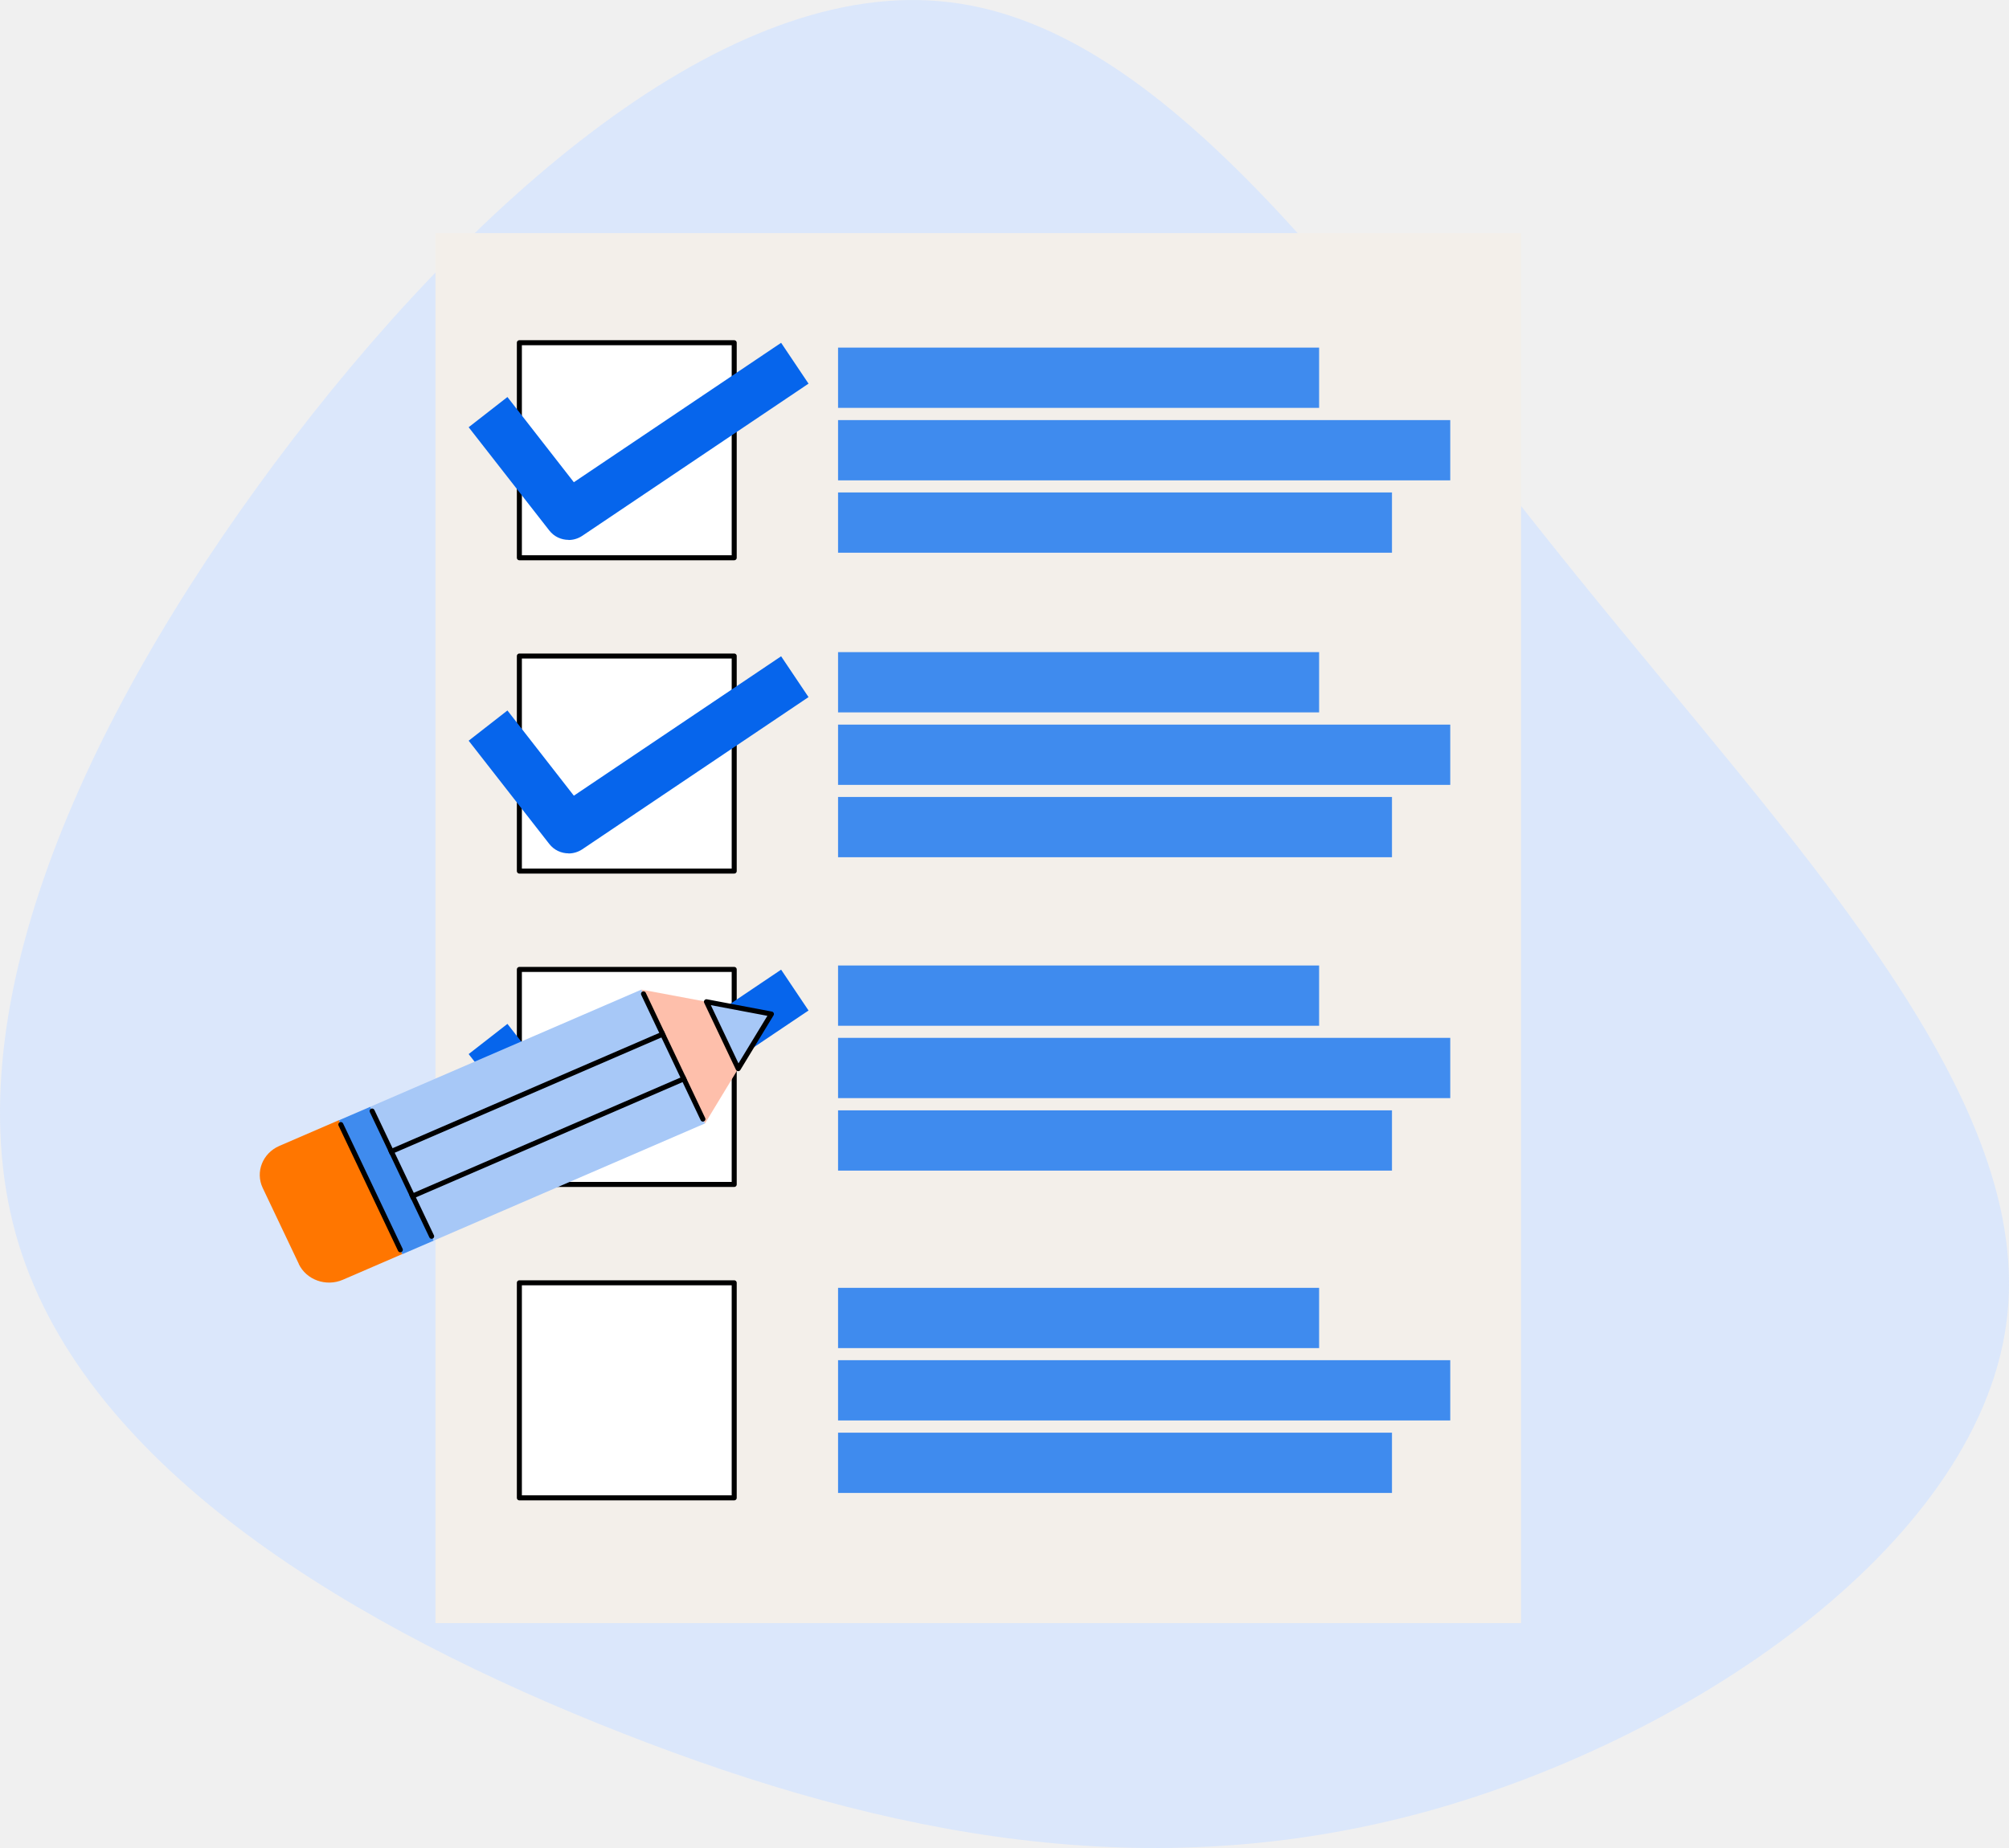
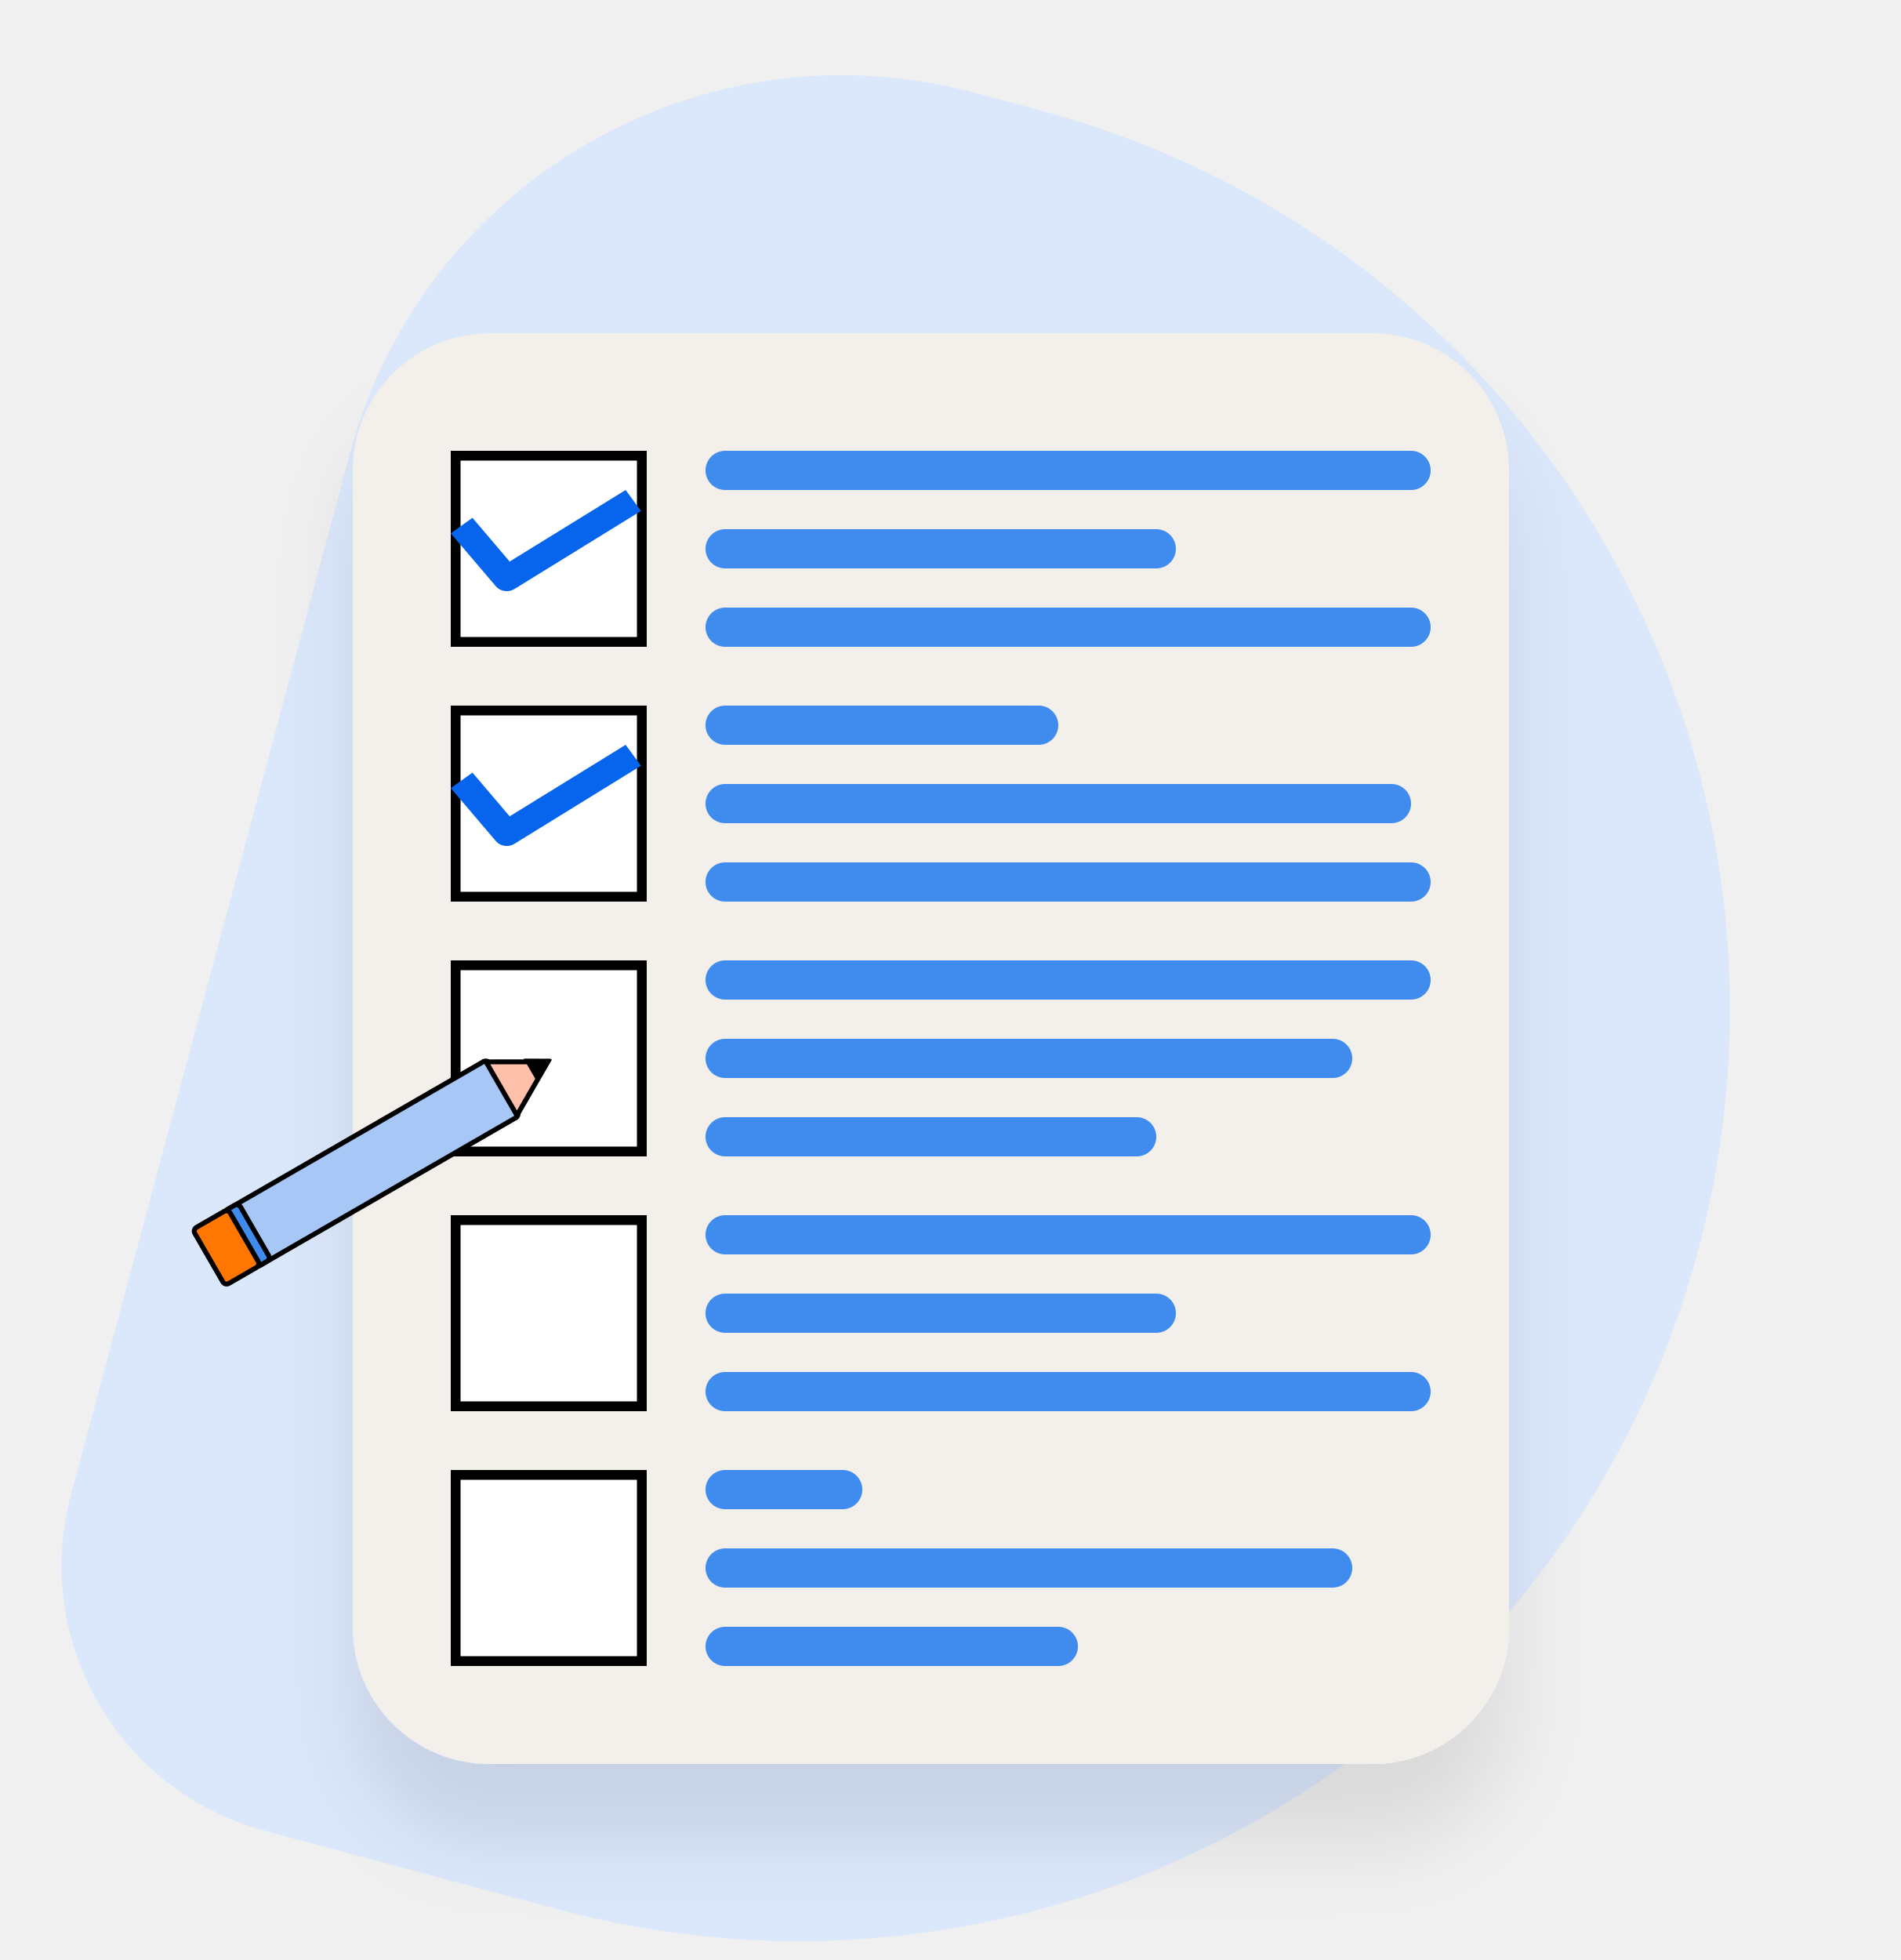
- <svg xmlns="http://www.w3.org/2000/svg" width="100" height="92" viewBox="0 0 100 92" fill="none">
-   <path fill-rule="evenodd" clip-rule="evenodd" d="M78.494 28.676C89.163 41.885 101.073 54.258 99.923 65.412C98.795 76.543 84.562 86.455 70.938 90.203C57.291 93.928 44.253 91.49 31.013 86.297C17.795 81.126 4.374 73.201 0.923 61.912C-2.506 50.645 4.035 35.992 13.712 23.009C23.389 10.049 36.201 -1.263 47.299 0.114C58.419 1.469 67.825 15.49 78.494 28.676Z" fill="#DBE7FB" />
-   <g clip-path="url(#clip0_403_7684)">
-     <path d="M75.712 11.605H21.676V80.802H75.712V11.605Z" fill="#F3EFEA" />
-     <path d="M36.546 17.062H25.852V27.767H36.546V17.062Z" fill="white" stroke="black" stroke-width="0.25" stroke-linecap="round" stroke-linejoin="round" />
-     <path d="M28.303 26.877C27.937 26.877 27.577 26.716 27.338 26.405L23.328 21.269L25.258 19.765L28.564 24.007L38.881 17.066L40.245 19.099L28.98 26.677C28.769 26.816 28.537 26.883 28.298 26.883L28.303 26.877Z" fill="#0665EC" />
-     <path d="M41.715 18.805H65.66" stroke="#3F8BEE" stroke-width="3" stroke-miterlimit="10" />
-     <path d="M41.715 26.016H69.287" stroke="#3F8BEE" stroke-width="3" stroke-miterlimit="10" />
-     <path d="M41.715 22.414H72.188" stroke="#3F8BEE" stroke-width="3" stroke-miterlimit="10" />
-     <path d="M36.546 32.66H25.852V43.365H36.546V32.66Z" fill="white" stroke="black" stroke-width="0.25" stroke-linecap="round" stroke-linejoin="round" />
-     <path d="M28.303 42.483C27.937 42.483 27.577 42.322 27.338 42.011L23.328 36.875L25.258 35.37L28.564 39.612L38.881 32.672L40.245 34.704L28.98 42.283C28.769 42.421 28.537 42.488 28.298 42.488L28.303 42.483Z" fill="#0665EC" />
-     <path d="M41.715 33.965H65.66" stroke="#3F8BEE" stroke-width="3" stroke-miterlimit="10" />
-     <path d="M41.715 41.176H69.287" stroke="#3F8BEE" stroke-width="3" stroke-miterlimit="10" />
-     <path d="M41.715 37.574H72.188" stroke="#3F8BEE" stroke-width="3" stroke-miterlimit="10" />
-     <path d="M36.546 48.262H25.852V58.966H36.546V48.262Z" fill="white" stroke="black" stroke-width="0.25" stroke-linecap="round" stroke-linejoin="round" />
-     <path d="M28.303 58.084C27.937 58.084 27.577 57.923 27.338 57.612L23.328 52.476L25.258 50.972L28.564 55.214L38.881 48.273L40.245 50.306L28.98 57.884C28.769 58.023 28.537 58.09 28.298 58.09L28.303 58.084Z" fill="#0665EC" />
-     <path d="M41.715 49.566H65.66" stroke="#3F8BEE" stroke-width="3" stroke-miterlimit="10" />
-     <path d="M41.715 56.777H69.287" stroke="#3F8BEE" stroke-width="3" stroke-miterlimit="10" />
-     <path d="M41.715 53.168H72.188" stroke="#3F8BEE" stroke-width="3" stroke-miterlimit="10" />
-     <path d="M36.546 63.863H25.852V74.568H36.546V63.863Z" fill="white" stroke="black" stroke-width="0.25" stroke-linecap="round" stroke-linejoin="round" />
-     <path d="M41.715 65.613H65.66" stroke="#3F8BEE" stroke-width="3" stroke-miterlimit="10" />
-     <path d="M41.715 72.824H69.287" stroke="#3F8BEE" stroke-width="3" stroke-miterlimit="10" />
-     <path d="M41.715 69.215H72.188" stroke="#3F8BEE" stroke-width="3" stroke-miterlimit="10" />
-     <path d="M14.874 62.922L13.077 59.141C12.7 58.347 13.072 57.409 13.904 57.048L16.871 55.766L20.033 62.428L17.065 63.711C16.228 64.072 15.246 63.716 14.869 62.922H14.874Z" fill="#FF7600" />
-     <path d="M35.165 49.871L31.926 49.266L33.507 52.597L35.093 55.928L36.746 53.202L35.165 49.871Z" fill="#FEBFAB" />
-     <path d="M35.093 55.928L31.926 49.266L18.426 55.101L21.587 61.764L35.093 55.928Z" fill="#A7C8F7" />
-     <path d="M18.426 55.102L16.867 55.773L20.029 62.436L21.587 61.764L18.426 55.102Z" fill="#3F8BEE" />
-     <path d="M32.031 49.477L34.988 55.712" stroke="black" stroke-width="0.25" stroke-linecap="round" stroke-linejoin="round" />
-     <path d="M18.523 55.312L21.485 61.548" stroke="black" stroke-width="0.25" stroke-linecap="round" stroke-linejoin="round" />
-     <path d="M16.965 55.984L19.927 62.219" stroke="black" stroke-width="0.25" stroke-linecap="round" stroke-linejoin="round" />
-     <path d="M32.977 51.488L19.477 57.324" stroke="black" stroke-width="0.25" stroke-miterlimit="10" stroke-linecap="square" />
-     <path d="M34.032 53.711L20.531 59.546" stroke="black" stroke-width="0.25" stroke-miterlimit="10" stroke-linecap="square" />
-     <path d="M38.398 50.482L35.164 49.871L36.745 53.202L38.398 50.482Z" fill="#A7C8F7" stroke="black" stroke-width="0.25" stroke-linecap="round" stroke-linejoin="round" />
+ <svg xmlns="http://www.w3.org/2000/svg" width="97" height="100" viewBox="0 0 97 100" fill="none">
+   <path d="M53.047 5.624C78.393 12.415 93.434 38.468 86.643 63.813C79.851 89.159 53.799 104.2 28.453 97.409L13.523 93.408C6.054 91.407 1.622 83.73 3.623 76.262L17.864 23.114C21.581 9.244 35.838 1.013 49.708 4.729L53.047 5.624Z" fill="#DBE7FB" />
+   <g filter="url(#filter0_d_2828_30873)">
+     <rect x="18" y="17" width="59" height="73" rx="7" fill="#F3EFEA" />
  </g>
+   <rect x="23.25" y="23.25" width="9.5" height="9.5" fill="white" stroke="black" stroke-width="0.5" />
+   <rect x="23.25" y="36.25" width="9.5" height="9.5" fill="white" stroke="black" stroke-width="0.5" />
+   <rect x="23.25" y="49.25" width="9.5" height="9.5" fill="white" stroke="black" stroke-width="0.5" />
+   <rect x="23.25" y="62.25" width="9.5" height="9.5" fill="white" stroke="black" stroke-width="0.5" />
+   <rect x="23.25" y="75.25" width="9.5" height="9.5" fill="white" stroke="black" stroke-width="0.5" />
+   <rect x="36" y="36" width="18" height="2" rx="1" fill="#3F8BEE" />
+   <rect x="36" y="23" width="37" height="2" rx="1" fill="#3F8BEE" />
+   <rect x="36" y="40" width="36" height="2" rx="1" fill="#3F8BEE" />
+   <rect x="36" y="49" width="37" height="2" rx="1" fill="#3F8BEE" />
+   <rect x="36" y="62" width="37" height="2" rx="1" fill="#3F8BEE" />
+   <rect x="36" y="75" width="8" height="2" rx="1" fill="#3F8BEE" />
+   <rect x="36" y="44" width="37" height="2" rx="1" fill="#3F8BEE" />
+   <rect x="36" y="27" width="24" height="2" rx="1" fill="#3F8BEE" />
+   <rect x="36" y="53" width="33" height="2" rx="1" fill="#3F8BEE" />
+   <rect x="36" y="66" width="24" height="2" rx="1" fill="#3F8BEE" />
+   <rect x="36" y="79" width="33" height="2" rx="1" fill="#3F8BEE" />
+   <rect x="36" y="31" width="37" height="2" rx="1" fill="#3F8BEE" />
+   <rect x="36" y="57" width="23" height="2" rx="1" fill="#3F8BEE" />
+   <rect x="36" y="70" width="37" height="2" rx="1" fill="#3F8BEE" />
+   <rect x="36" y="83" width="19" height="2" rx="1" fill="#3F8BEE" />
+   <path d="M25.855 30.16C25.645 30.16 25.438 30.075 25.301 29.912L23 27.211L24.108 26.419L26.005 28.65L31.924 25L32.707 26.069L26.243 30.055C26.122 30.128 25.989 30.163 25.852 30.163L25.855 30.16Z" fill="#0665EC" />
+   <path d="M25.855 43.16C25.645 43.16 25.438 43.075 25.301 42.912L23 40.211L24.108 39.419L26.005 41.65L31.924 38L32.707 39.069L26.243 43.055C26.122 43.128 25.989 43.163 25.852 43.163L25.855 43.16Z" fill="#0665EC" />
+   <rect x="11.417" y="61.815" width="15.527" height="3.305" rx="0.225" transform="rotate(-30 11.4171 61.8151)" fill="#A7C8F7" stroke="black" stroke-width="0.25" />
+   <rect x="11.417" y="61.815" width="0.861" height="3.305" rx="0.225" transform="rotate(-30 11.4171 61.8151)" fill="#3F8BEE" stroke="black" stroke-width="0.25" />
+   <rect x="9.829" y="62.732" width="2.083" height="3.305" rx="0.225" transform="rotate(-30 9.82949 62.7317)" fill="#FF7600" stroke="black" stroke-width="0.25" />
+   <path d="M27.844 54.364L26.485 56.72L26.377 56.907L24.8 54.177L25.016 54.177L27.736 54.176L27.953 54.176L27.844 54.364Z" fill="#FEBFAB" stroke="black" stroke-width="0.25" />
+   <path d="M27.791 54.327L27.526 54.785L27.418 54.973L26.936 54.139L27.153 54.139L27.682 54.14L27.899 54.14L27.791 54.327Z" fill="black" stroke="black" stroke-width="0.25" />
  <defs>
-     <clipPath id="clip0_403_7684">
-       <rect width="62.783" height="69.196" fill="white" transform="translate(12.9336 11.6055)" />
-     </clipPath>
+     <filter id="filter0_d_2828_30873" x="14" y="17" width="67" height="81" filterUnits="userSpaceOnUse" color-interpolation-filters="sRGB">
+       <feFlood flood-opacity="0" result="BackgroundImageFix" />
+       <feColorMatrix in="SourceAlpha" type="matrix" values="0 0 0 0 0 0 0 0 0 0 0 0 0 0 0 0 0 0 127 0" result="hardAlpha" />
+       <feOffset dy="4" />
+       <feGaussianBlur stdDeviation="2" />
+       <feComposite in2="hardAlpha" operator="out" />
+       <feColorMatrix type="matrix" values="0 0 0 0 0 0 0 0 0 0 0 0 0 0 0 0 0 0 0.09 0" />
+       <feBlend mode="normal" in2="BackgroundImageFix" result="effect1_dropShadow_2828_30873" />
+       <feBlend mode="normal" in="SourceGraphic" in2="effect1_dropShadow_2828_30873" result="shape" />
+     </filter>
  </defs>
</svg>
